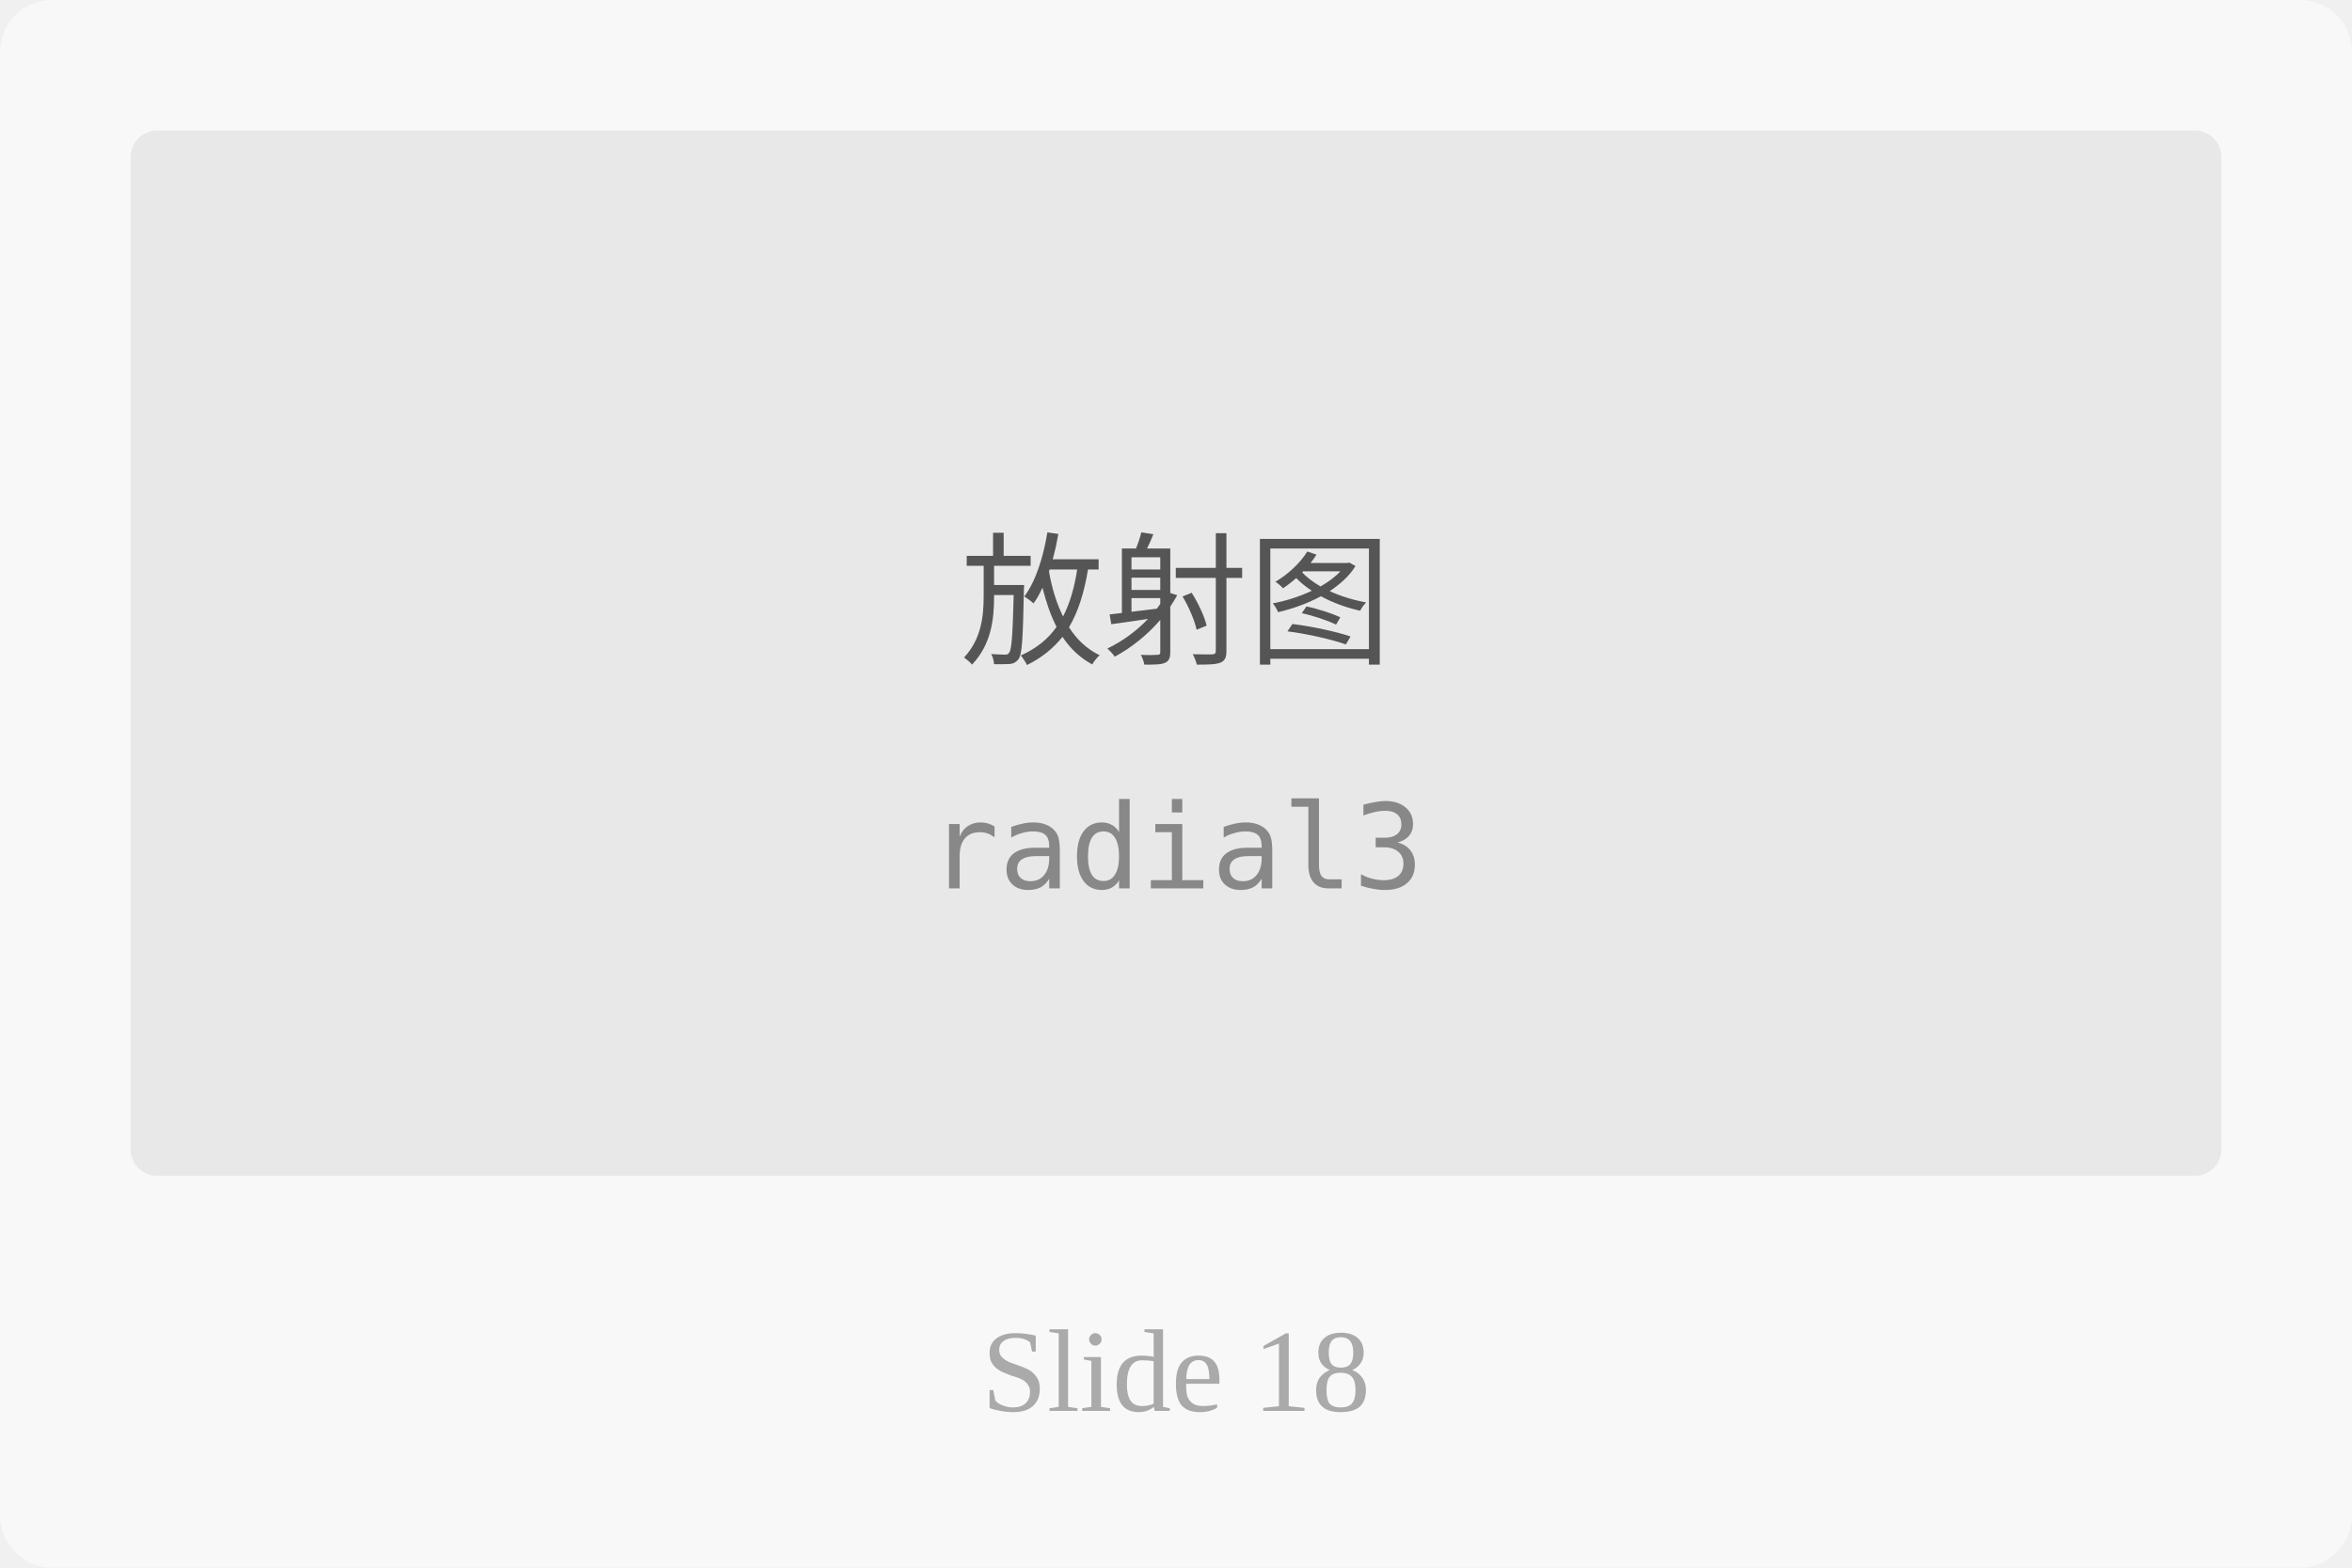
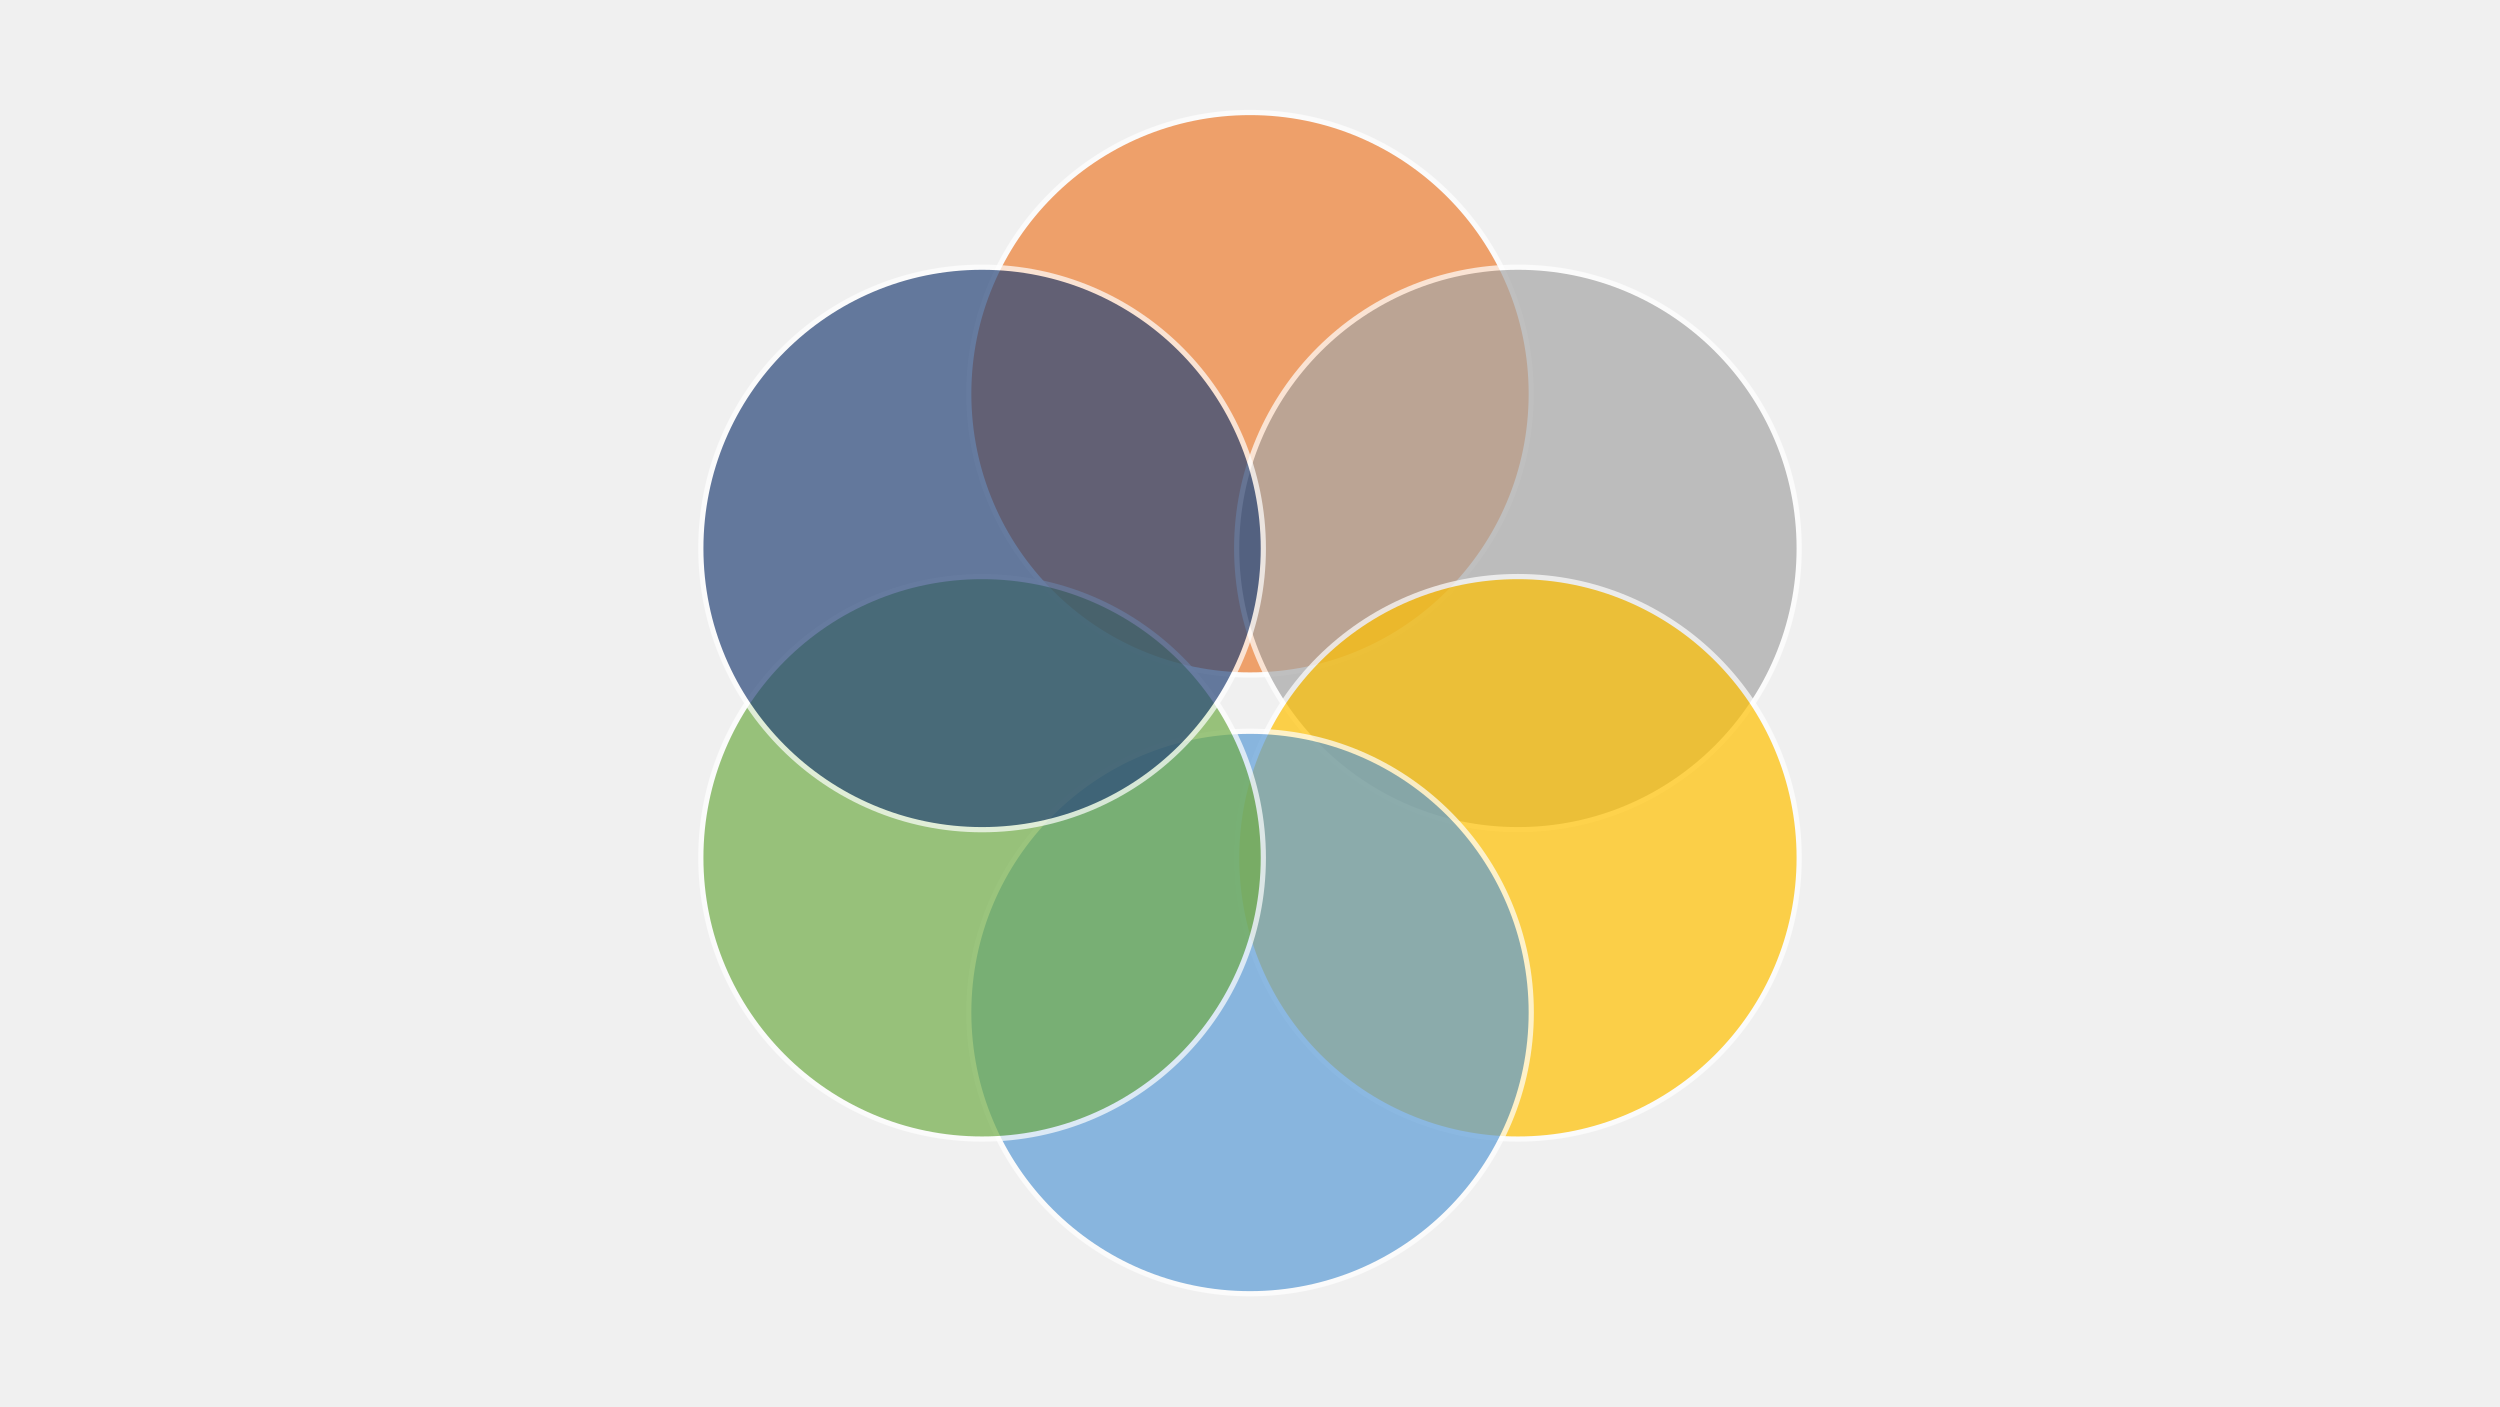
- <svg xmlns="http://www.w3.org/2000/svg" width="180" height="120" viewBox="0 0 180 120">
-   <rect fill="#f8f8f8" width="180" height="120" rx="4" />
-   <rect fill="#e8e8e8" x="10" y="10" width="160" height="80" rx="2" />
-   <text x="90" y="50" text-anchor="middle" fill="#555" font-size="11" font-family="system-ui">放射图</text>
-   <text x="90" y="68" text-anchor="middle" fill="#888" font-size="9" font-family="monospace">radial3</text>
-   <text x="90" y="108" text-anchor="middle" fill="#aaa" font-size="9">Slide 18</text>
+ <svg xmlns="http://www.w3.org/2000/svg" width="960" height="540" viewBox="0 0 960 540">
+   <ellipse cx="480" cy="151.2" rx="108" ry="108" fill="#ED7D31" stroke="#FFFFFF" stroke-width="2" opacity="0.7" />
+   <ellipse cx="582.884" cy="210.6" rx="108" ry="108" fill="#A5A5A5" stroke="#FFFFFF" stroke-width="2" opacity="0.7" />
+   <ellipse cx="582.884" cy="329.4" rx="108" ry="108" fill="#FFC000" stroke="#FFFFFF" stroke-width="2" opacity="0.7" />
+   <ellipse cx="480" cy="388.8" rx="108" ry="108" fill="#5B9BD5" stroke="#FFFFFF" stroke-width="2" opacity="0.7" />
+   <ellipse cx="377.116" cy="329.4" rx="108" ry="108" fill="#70AD47" stroke="#FFFFFF" stroke-width="2" opacity="0.7" />
+   <ellipse cx="377.116" cy="210.6" rx="108" ry="108" fill="#264478" stroke="#FFFFFF" stroke-width="2" opacity="0.7" />
</svg>
